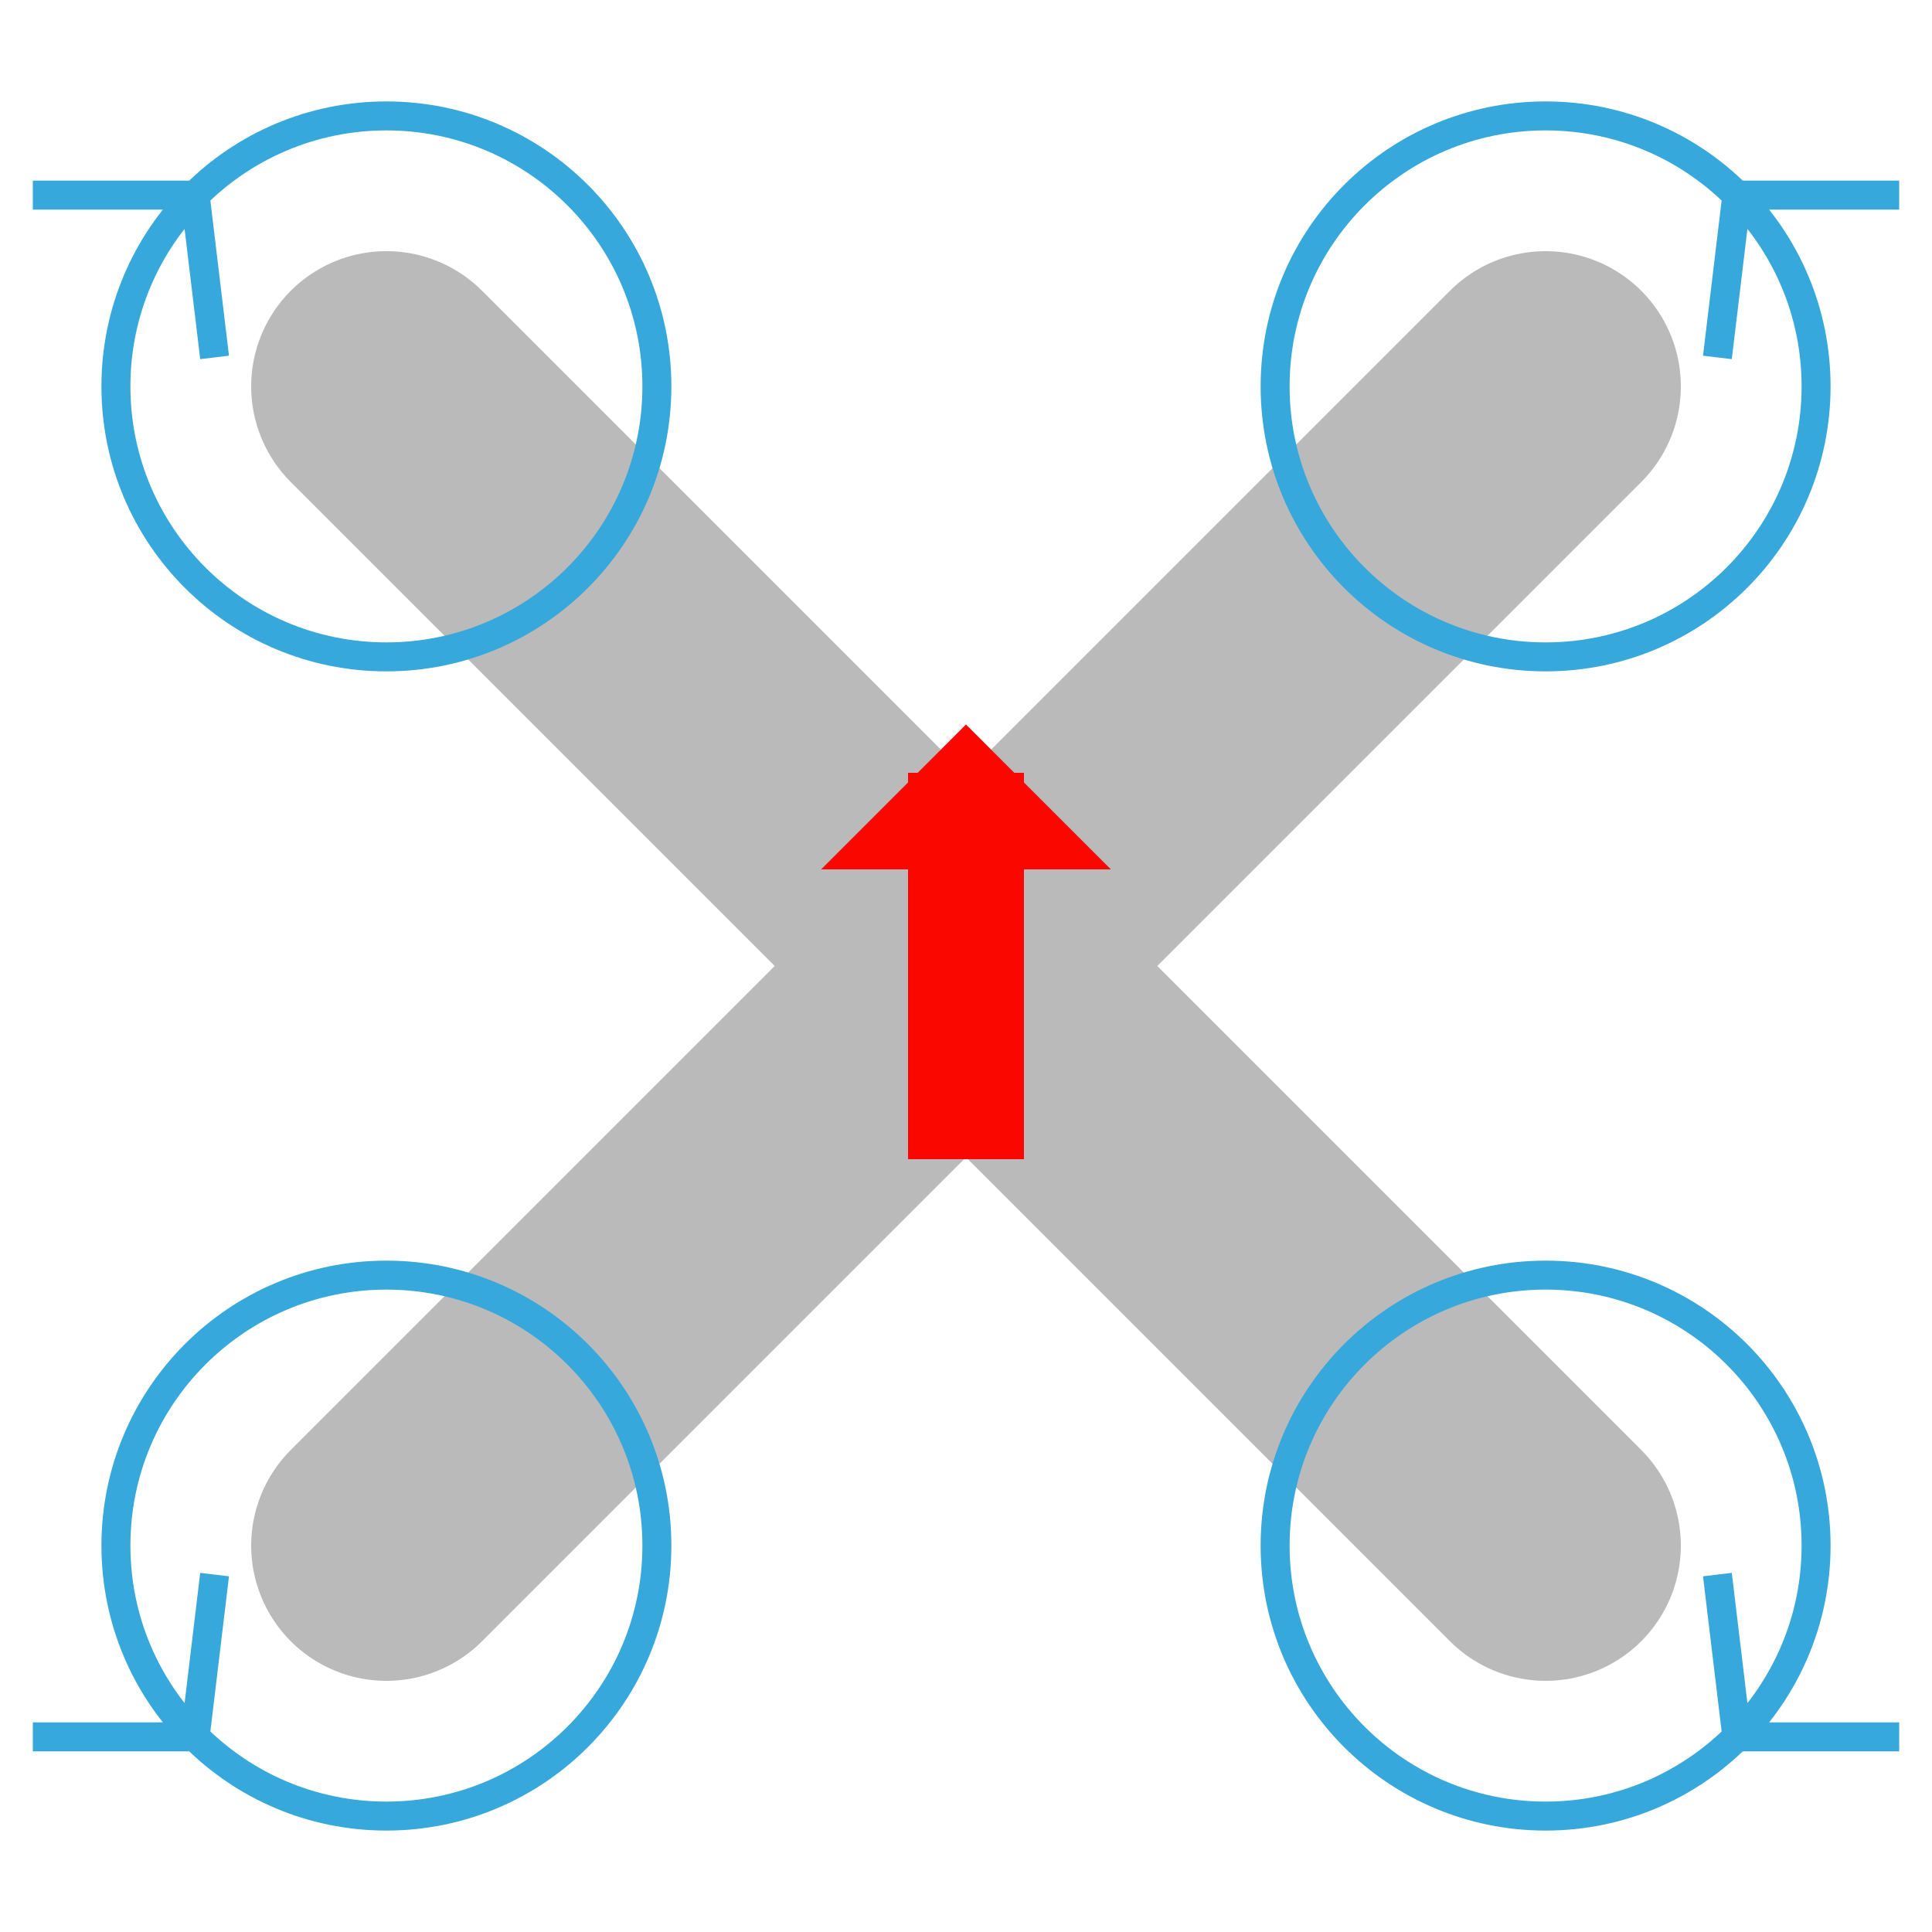
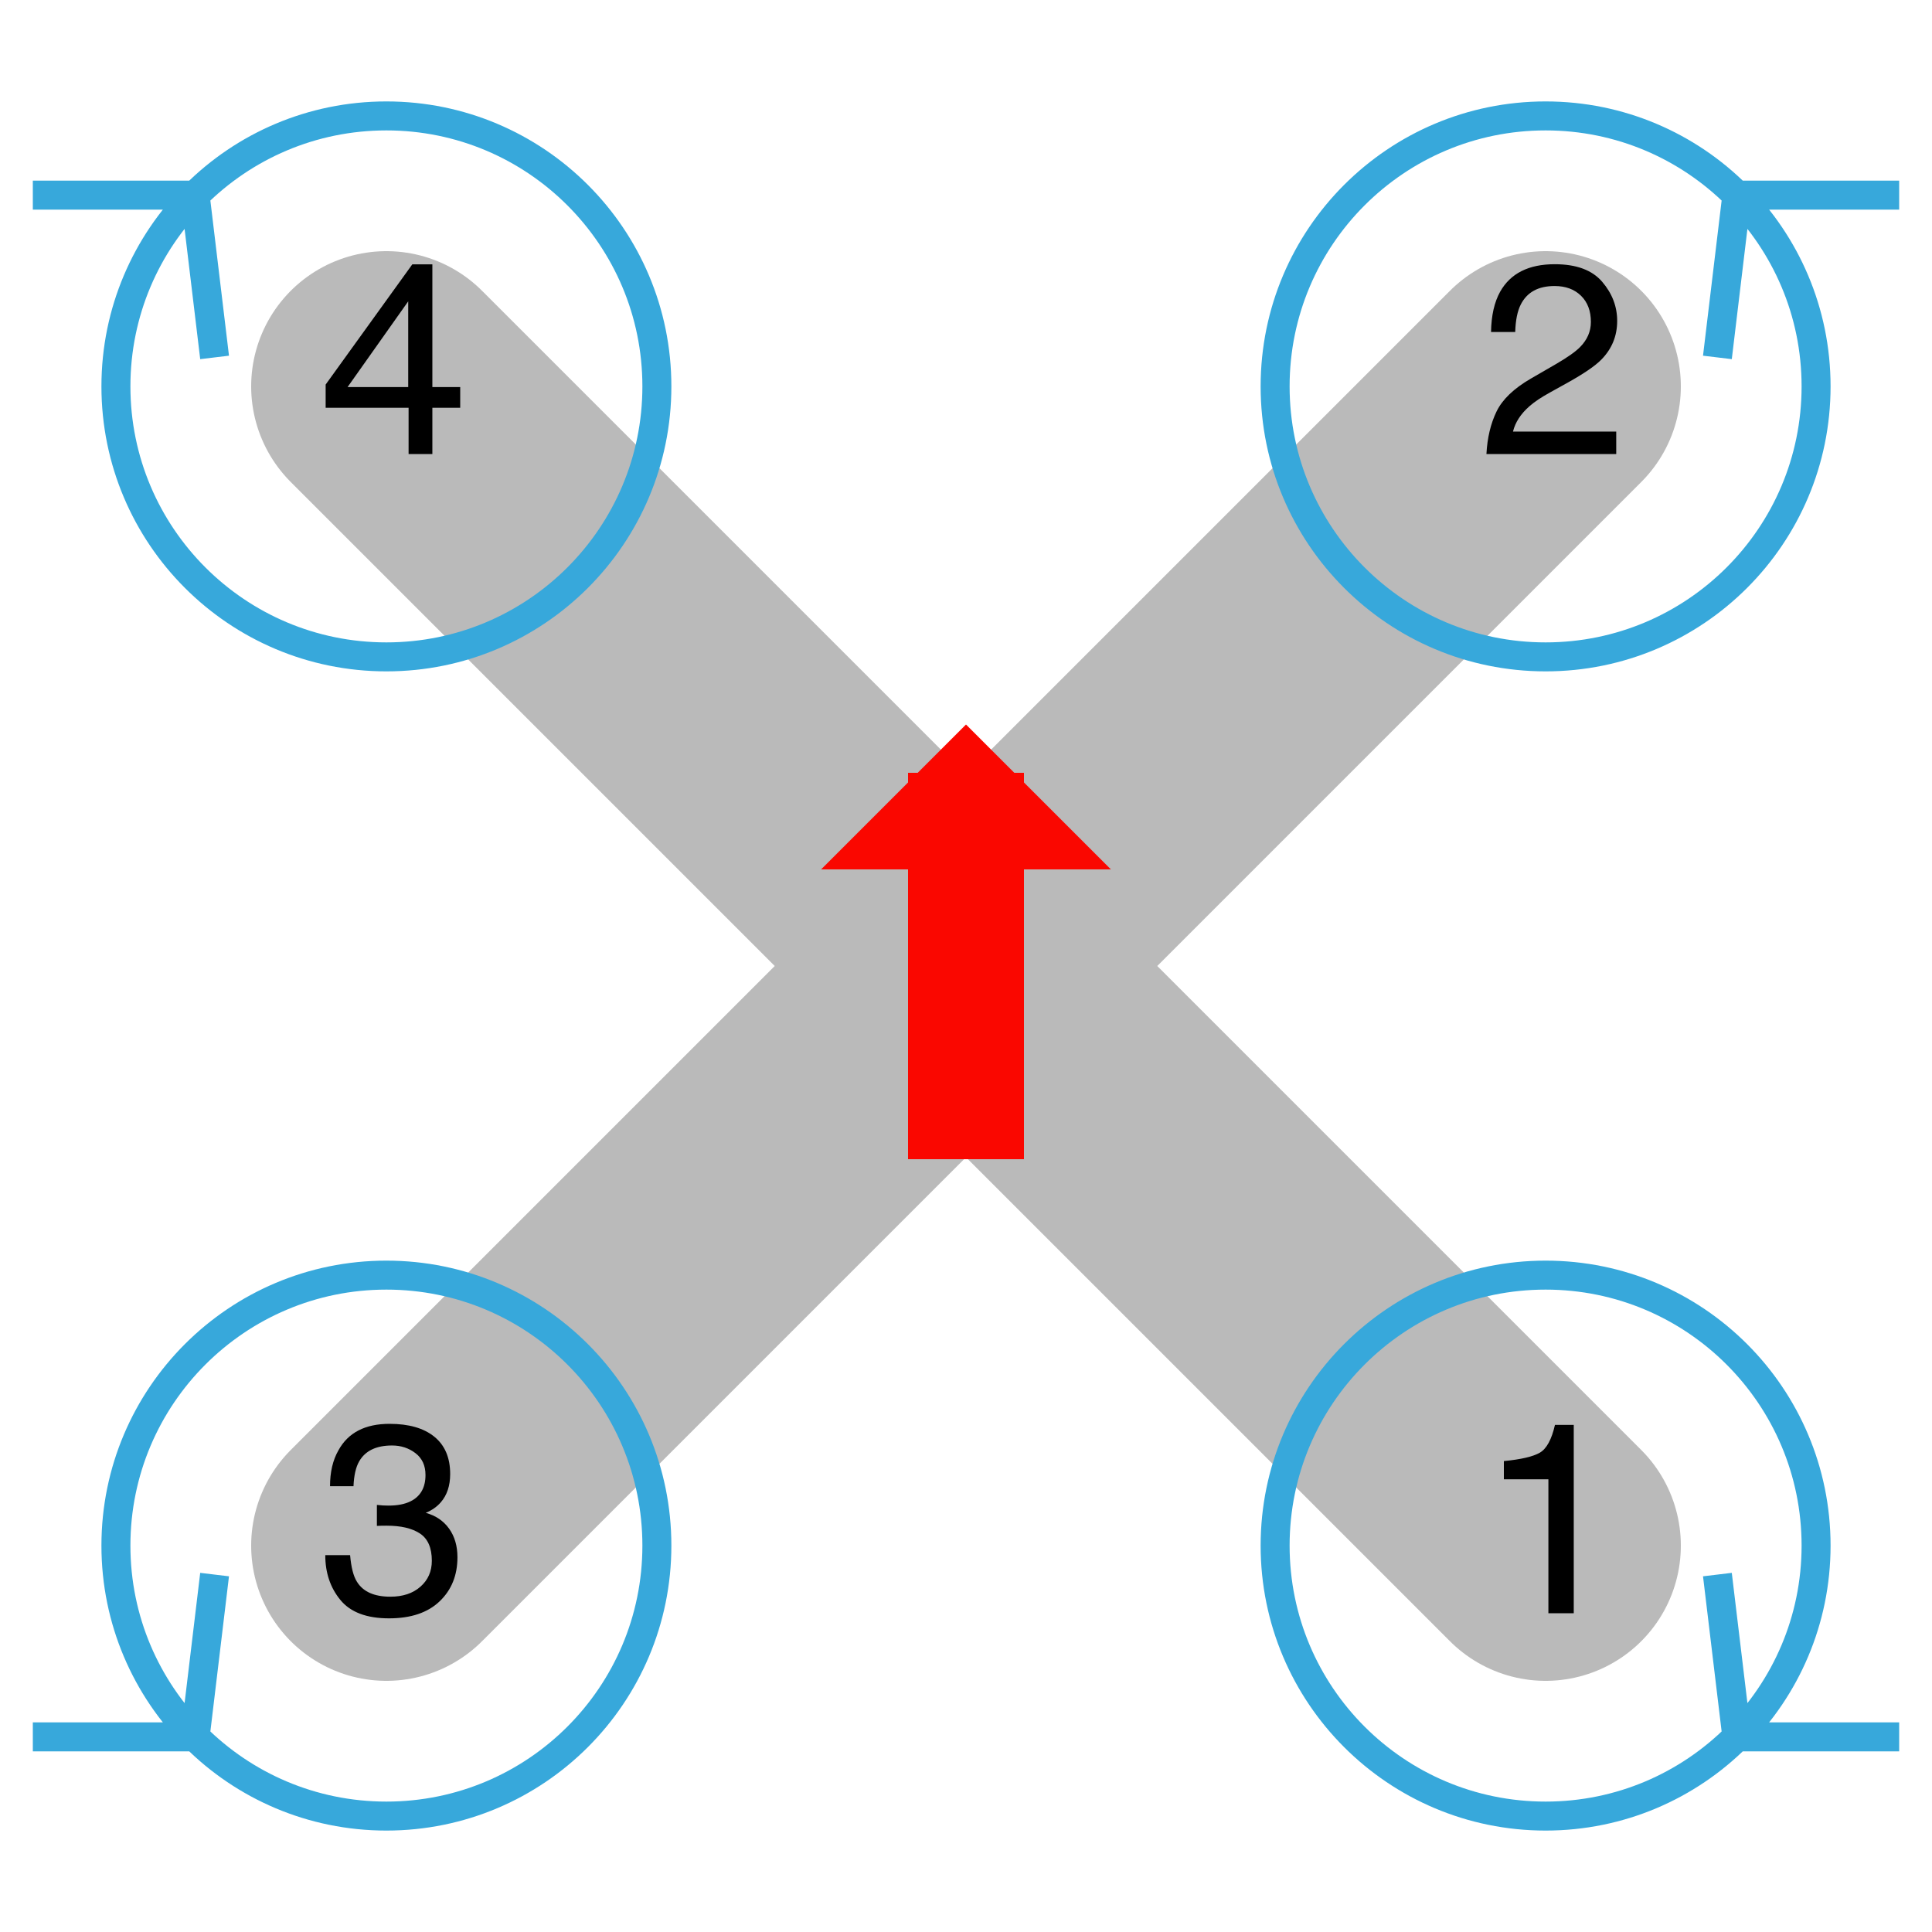
- <svg xmlns="http://www.w3.org/2000/svg" width="200pt" height="200pt" viewBox="0 0 200 200" version="1.1" id="svg52">
-   <defs id="defs19">
-     <g id="g17">
+ <svg xmlns="http://www.w3.org/2000/svg" xmlns:xlink="http://www.w3.org/1999/xlink" width="200pt" height="200pt" viewBox="0 0 200 200" version="1.1">
+   <defs>
+     <g>
      <symbol overflow="visible" id="glyph0-0">
-         <path style="stroke:none;" d="" id="path2" />
+         <path style="stroke:none;" d="" />
      </symbol>
      <symbol overflow="visible" id="glyph0-1">
-         <path style="stroke:none;" d="M 2.68 -13.863 L 2.68 -15.75 C 4.457 -15.922 5.695 -16.211 6.398 -16.617 C 7.102 -17.023 7.625 -17.984 7.969 -19.496 L 9.914 -19.496 L 9.914 0 L 7.289 0 L 7.289 -13.863 Z M 2.68 -13.863 " id="path5" />
+         <path style="stroke:none;" d="M 2.68 -13.863 L 2.68 -15.75 C 4.457 -15.922 5.695 -16.211 6.398 -16.617 C 7.102 -17.023 7.625 -17.984 7.969 -19.496 L 9.914 -19.496 L 9.914 0 L 7.289 0 L 7.289 -13.863 Z M 2.68 -13.863 " />
      </symbol>
      <symbol overflow="visible" id="glyph0-2">
-         <path style="stroke:none;" d="M 1.922 -4.402 C 2.527 -5.652 3.711 -6.785 5.469 -7.805 L 8.094 -9.324 C 9.27 -10.008 10.094 -10.59 10.57 -11.074 C 11.316 -11.832 11.688 -12.695 11.688 -13.672 C 11.688 -14.812 11.348 -15.715 10.664 -16.387 C 9.98 -17.055 9.07 -17.391 7.93 -17.391 C 6.242 -17.391 5.078 -16.754 4.43 -15.477 C 4.082 -14.793 3.891 -13.844 3.855 -12.633 L 1.352 -12.633 C 1.379 -14.336 1.695 -15.727 2.297 -16.805 C 3.363 -18.699 5.246 -19.648 7.945 -19.648 C 10.188 -19.648 11.824 -19.039 12.859 -17.828 C 13.895 -16.617 14.41 -15.266 14.41 -13.781 C 14.41 -12.215 13.859 -10.875 12.758 -9.762 C 12.117 -9.113 10.973 -8.332 9.324 -7.41 L 7.453 -6.371 C 6.559 -5.879 5.855 -5.41 5.344 -4.961 C 4.434 -4.168 3.859 -3.289 3.625 -2.324 L 14.312 -2.324 L 14.312 0 L 0.875 0 C 0.965 -1.688 1.316 -3.152 1.922 -4.402 Z M 1.922 -4.402 " id="path8" />
+         <path style="stroke:none;" d="M 1.922 -4.402 C 2.527 -5.652 3.711 -6.785 5.469 -7.805 L 8.094 -9.324 C 9.27 -10.008 10.094 -10.59 10.57 -11.074 C 11.316 -11.832 11.688 -12.695 11.688 -13.672 C 11.688 -14.812 11.348 -15.715 10.664 -16.387 C 9.98 -17.055 9.07 -17.391 7.93 -17.391 C 6.242 -17.391 5.078 -16.754 4.43 -15.477 C 4.082 -14.793 3.891 -13.844 3.855 -12.633 L 1.352 -12.633 C 1.379 -14.336 1.695 -15.727 2.297 -16.805 C 3.363 -18.699 5.246 -19.648 7.945 -19.648 C 10.188 -19.648 11.824 -19.039 12.859 -17.828 C 13.895 -16.617 14.41 -15.266 14.41 -13.781 C 14.41 -12.215 13.859 -10.875 12.758 -9.762 C 12.117 -9.113 10.973 -8.332 9.324 -7.41 L 7.453 -6.371 C 6.559 -5.879 5.855 -5.41 5.344 -4.961 C 4.434 -4.168 3.859 -3.289 3.625 -2.324 L 14.312 -2.324 L 14.312 0 L 0.875 0 C 0.965 -1.688 1.316 -3.152 1.922 -4.402 Z M 1.922 -4.402 " />
      </symbol>
      <symbol overflow="visible" id="glyph0-3">
-         <path style="stroke:none;" d="M 2.234 -1.375 C 1.191 -2.645 0.672 -4.191 0.672 -6.016 L 3.242 -6.016 C 3.352 -4.75 3.586 -3.828 3.953 -3.254 C 4.59 -2.223 5.742 -1.711 7.41 -1.711 C 8.703 -1.711 9.742 -2.055 10.527 -2.75 C 11.312 -3.441 11.703 -4.336 11.703 -5.43 C 11.703 -6.777 11.289 -7.719 10.465 -8.258 C 9.641 -8.797 8.496 -9.062 7.027 -9.062 C 6.863 -9.062 6.695 -9.062 6.527 -9.059 C 6.359 -9.055 6.188 -9.047 6.016 -9.039 L 6.016 -11.211 C 6.27 -11.184 6.484 -11.164 6.656 -11.156 C 6.832 -11.148 7.02 -11.141 7.219 -11.141 C 8.141 -11.141 8.895 -11.289 9.488 -11.578 C 10.527 -12.09 11.047 -13 11.047 -14.312 C 11.047 -15.289 10.699 -16.043 10.008 -16.57 C 9.316 -17.098 8.508 -17.363 7.586 -17.363 C 5.945 -17.363 4.812 -16.816 4.184 -15.723 C 3.836 -15.121 3.641 -14.266 3.594 -13.152 L 1.164 -13.152 C 1.164 -14.609 1.453 -15.852 2.039 -16.871 C 3.039 -18.695 4.805 -19.605 7.328 -19.605 C 9.324 -19.605 10.867 -19.16 11.961 -18.273 C 13.055 -17.383 13.602 -16.098 13.602 -14.41 C 13.602 -13.207 13.281 -12.23 12.633 -11.484 C 12.23 -11.02 11.711 -10.656 11.074 -10.391 C 12.105 -10.109 12.91 -9.562 13.488 -8.758 C 14.066 -7.949 14.355 -6.965 14.355 -5.797 C 14.355 -3.93 13.742 -2.406 12.508 -1.23 C 11.277 -0.055 9.535 0.531 7.273 0.531 C 4.957 0.531 3.277 -0.102 2.234 -1.375 Z M 2.234 -1.375 " id="path11" />
+         <path style="stroke:none;" d="M 2.234 -1.375 C 1.191 -2.645 0.672 -4.191 0.672 -6.016 L 3.242 -6.016 C 3.352 -4.75 3.586 -3.828 3.953 -3.254 C 4.59 -2.223 5.742 -1.711 7.41 -1.711 C 8.703 -1.711 9.742 -2.055 10.527 -2.75 C 11.312 -3.441 11.703 -4.336 11.703 -5.43 C 11.703 -6.777 11.289 -7.719 10.465 -8.258 C 9.641 -8.797 8.496 -9.062 7.027 -9.062 C 6.863 -9.062 6.695 -9.062 6.527 -9.059 C 6.359 -9.055 6.188 -9.047 6.016 -9.039 L 6.016 -11.211 C 6.27 -11.184 6.484 -11.164 6.656 -11.156 C 6.832 -11.148 7.02 -11.141 7.219 -11.141 C 8.141 -11.141 8.895 -11.289 9.488 -11.578 C 10.527 -12.09 11.047 -13 11.047 -14.312 C 11.047 -15.289 10.699 -16.043 10.008 -16.57 C 9.316 -17.098 8.508 -17.363 7.586 -17.363 C 5.945 -17.363 4.812 -16.816 4.184 -15.723 C 3.836 -15.121 3.641 -14.266 3.594 -13.152 L 1.164 -13.152 C 1.164 -14.609 1.453 -15.852 2.039 -16.871 C 3.039 -18.695 4.805 -19.605 7.328 -19.605 C 9.324 -19.605 10.867 -19.16 11.961 -18.273 C 13.055 -17.383 13.602 -16.098 13.602 -14.41 C 13.602 -13.207 13.281 -12.23 12.633 -11.484 C 12.23 -11.02 11.711 -10.656 11.074 -10.391 C 12.105 -10.109 12.91 -9.562 13.488 -8.758 C 14.066 -7.949 14.355 -6.965 14.355 -5.797 C 14.355 -3.93 13.742 -2.406 12.508 -1.23 C 11.277 -0.055 9.535 0.531 7.273 0.531 C 4.957 0.531 3.277 -0.102 2.234 -1.375 Z M 2.234 -1.375 " />
      </symbol>
      <symbol overflow="visible" id="glyph0-4">
-         <path style="stroke:none;" d="M 9.258 -6.93 L 9.258 -15.805 L 2.98 -6.93 Z M 9.297 0 L 9.297 -4.785 L 0.711 -4.785 L 0.711 -7.191 L 9.68 -19.633 L 11.758 -19.633 L 11.758 -6.93 L 14.641 -6.93 L 14.641 -4.785 L 11.758 -4.785 L 11.758 0 Z M 9.297 0 " id="path14" />
+         <path style="stroke:none;" d="M 9.258 -6.93 L 9.258 -15.805 L 2.98 -6.93 Z M 9.297 0 L 9.297 -4.785 L 0.711 -4.785 L 0.711 -7.191 L 9.68 -19.633 L 11.758 -19.633 L 11.758 -6.93 L 14.641 -6.93 L 14.641 -4.785 L 11.758 -4.785 L 11.758 0 Z M 9.297 0 " />
      </symbol>
    </g>
  </defs>
  <g id="surface11">
-     <path style="fill:none;stroke-width:28;stroke-linecap:round;stroke-linejoin:round;stroke:rgb(72.941%,72.941%,72.941%);stroke-opacity:1;stroke-miterlimit:10;" d="M 40 40 L 160 160 M 40 160 L 160 40 " id="path21" />
-     <path style="fill:none;stroke-width:3;stroke-linecap:butt;stroke-linejoin:miter;stroke:rgb(55,168,219);stroke-opacity:1;stroke-miterlimit:10;" d="M 188 160 C 188 175.465 175.465 188 160 188 C 144.535 188 132 175.465 132 160 C 132 144.535 144.535 132 160 132 C 175.465 132 188 144.535 188 160 M 179.801 179.801 L 177.785 163 M 179.801 179.801 L 196.602 179.801 " id="path23" />
-     <g style="fill:rgb(0%,0%,0%);fill-opacity:1;" id="g27" />
-     <path style="fill:none;stroke-width:3;stroke-linecap:butt;stroke-linejoin:miter;stroke:rgb(55,168,219);stroke-opacity:1;stroke-miterlimit:10;" d="M 188 40 C 188 55.465 175.465 68 160 68 C 144.535 68 132 55.465 132 40 C 132 24.535 144.535 12 160 12 C 175.465 12 188 24.535 188 40 M 179.801 20.199 L 177.785 37 M 179.801 20.199 L 196.602 20.199 " id="path29" />
-     <g style="fill:rgb(0%,0%,0%);fill-opacity:1;" id="g33" />
-     <path style="fill:none;stroke-width:3;stroke-linecap:butt;stroke-linejoin:miter;stroke:rgb(55,168,219);stroke-opacity:1;stroke-miterlimit:10;" d="M 68 160 C 68 175.465 55.465 188 40 188 C 24.535 188 12 175.465 12 160 C 12 144.535 24.535 132 40 132 C 55.465 132 68 144.535 68 160 M 20.199 179.801 L 22.215 163 M 20.199 179.801 L 3.398 179.801 " id="path35" />
-     <path style="fill:none;stroke-width:3;stroke-linecap:butt;stroke-linejoin:miter;stroke:rgb(55,168,219);stroke-opacity:1;stroke-miterlimit:10;" d="M 68 40 C 68 55.465 55.465 68 40 68 C 24.535 68 12 55.465 12 40 C 12 24.535 24.535 12 40 12 C 55.465 12 68 24.535 68 40 M 20.199 20.199 L 22.215 37 M 20.199 20.199 L 3.398 20.199 " id="path41" />
-     <g style="fill:rgb(0%,0%,0%);fill-opacity:1;" id="g45" />
-     <path style="fill:none;stroke-width:12;stroke-linecap:butt;stroke-linejoin:bevel;stroke:rgb(98.039%,2.745%,0%);stroke-opacity:1;stroke-miterlimit:10;" d="M 100 80 L 100 120 " id="path47" />
-     <path style=" stroke:none;fill-rule:nonzero;fill:rgb(98.039%,2.745%,0%);fill-opacity:1;" d="M 100 75 L 85 90 L 115 90 L 100 75 " id="path49" />
+     <path style="fill:none;stroke-width:28;stroke-linecap:round;stroke-linejoin:round;stroke:rgb(72.941%,72.941%,72.941%);stroke-opacity:1;stroke-miterlimit:10;" d="M 40 40 L 160 160 M 40 160 L 160 40 " />
+     <path style="fill:none;stroke-width:3;stroke-linecap:butt;stroke-linejoin:miter;stroke:rgb(55,168,219);stroke-opacity:1;stroke-miterlimit:10;" d="M 188 160 C 188 175.465 175.465 188 160 188 C 144.535 188 132 175.465 132 160 C 132 144.535 144.535 132 160 132 C 175.465 132 188 144.535 188 160 M 179.801 179.801 L 177.785 163 M 179.801 179.801 L 196.602 179.801 " />
+     <g style="fill:rgb(0%,0%,0%);fill-opacity:1;">
+       <use xlink:href="#glyph0-1" x="153" y="167" />
+     </g>
+     <path style="fill:none;stroke-width:3;stroke-linecap:butt;stroke-linejoin:miter;stroke:rgb(55,168,219);stroke-opacity:1;stroke-miterlimit:10;" d="M 188 40 C 188 55.465 175.465 68 160 68 C 144.535 68 132 55.465 132 40 C 132 24.535 144.535 12 160 12 C 175.465 12 188 24.535 188 40 M 179.801 20.199 L 177.785 37 M 179.801 20.199 L 196.602 20.199 " />
+     <g style="fill:rgb(0%,0%,0%);fill-opacity:1;">
+       <use xlink:href="#glyph0-2" x="153" y="47" />
+     </g>
+     <path style="fill:none;stroke-width:3;stroke-linecap:butt;stroke-linejoin:miter;stroke:rgb(55,168,219);stroke-opacity:1;stroke-miterlimit:10;" d="M 68 160 C 68 175.465 55.465 188 40 188 C 24.535 188 12 175.465 12 160 C 12 144.535 24.535 132 40 132 C 55.465 132 68 144.535 68 160 M 20.199 179.801 L 22.215 163 M 20.199 179.801 L 3.398 179.801 " />
+     <g style="fill:rgb(0%,0%,0%);fill-opacity:1;">
+       <use xlink:href="#glyph0-3" x="33" y="167" />
+     </g>
+     <path style="fill:none;stroke-width:3;stroke-linecap:butt;stroke-linejoin:miter;stroke:rgb(55,168,219);stroke-opacity:1;stroke-miterlimit:10;" d="M 68 40 C 68 55.465 55.465 68 40 68 C 24.535 68 12 55.465 12 40 C 12 24.535 24.535 12 40 12 C 55.465 12 68 24.535 68 40 M 20.199 20.199 L 22.215 37 M 20.199 20.199 L 3.398 20.199 " />
+     <g style="fill:rgb(0%,0%,0%);fill-opacity:1;">
+       <use xlink:href="#glyph0-4" x="33" y="47" />
+     </g>
+     <path style="fill:none;stroke-width:12;stroke-linecap:butt;stroke-linejoin:bevel;stroke:rgb(98.039%,2.745%,0%);stroke-opacity:1;stroke-miterlimit:10;" d="M 100 80 L 100 120 " />
+     <path style=" stroke:none;fill-rule:nonzero;fill:rgb(98.039%,2.745%,0%);fill-opacity:1;" d="M 100 75 L 85 90 L 115 90 L 100 75 " />
  </g>
</svg>
